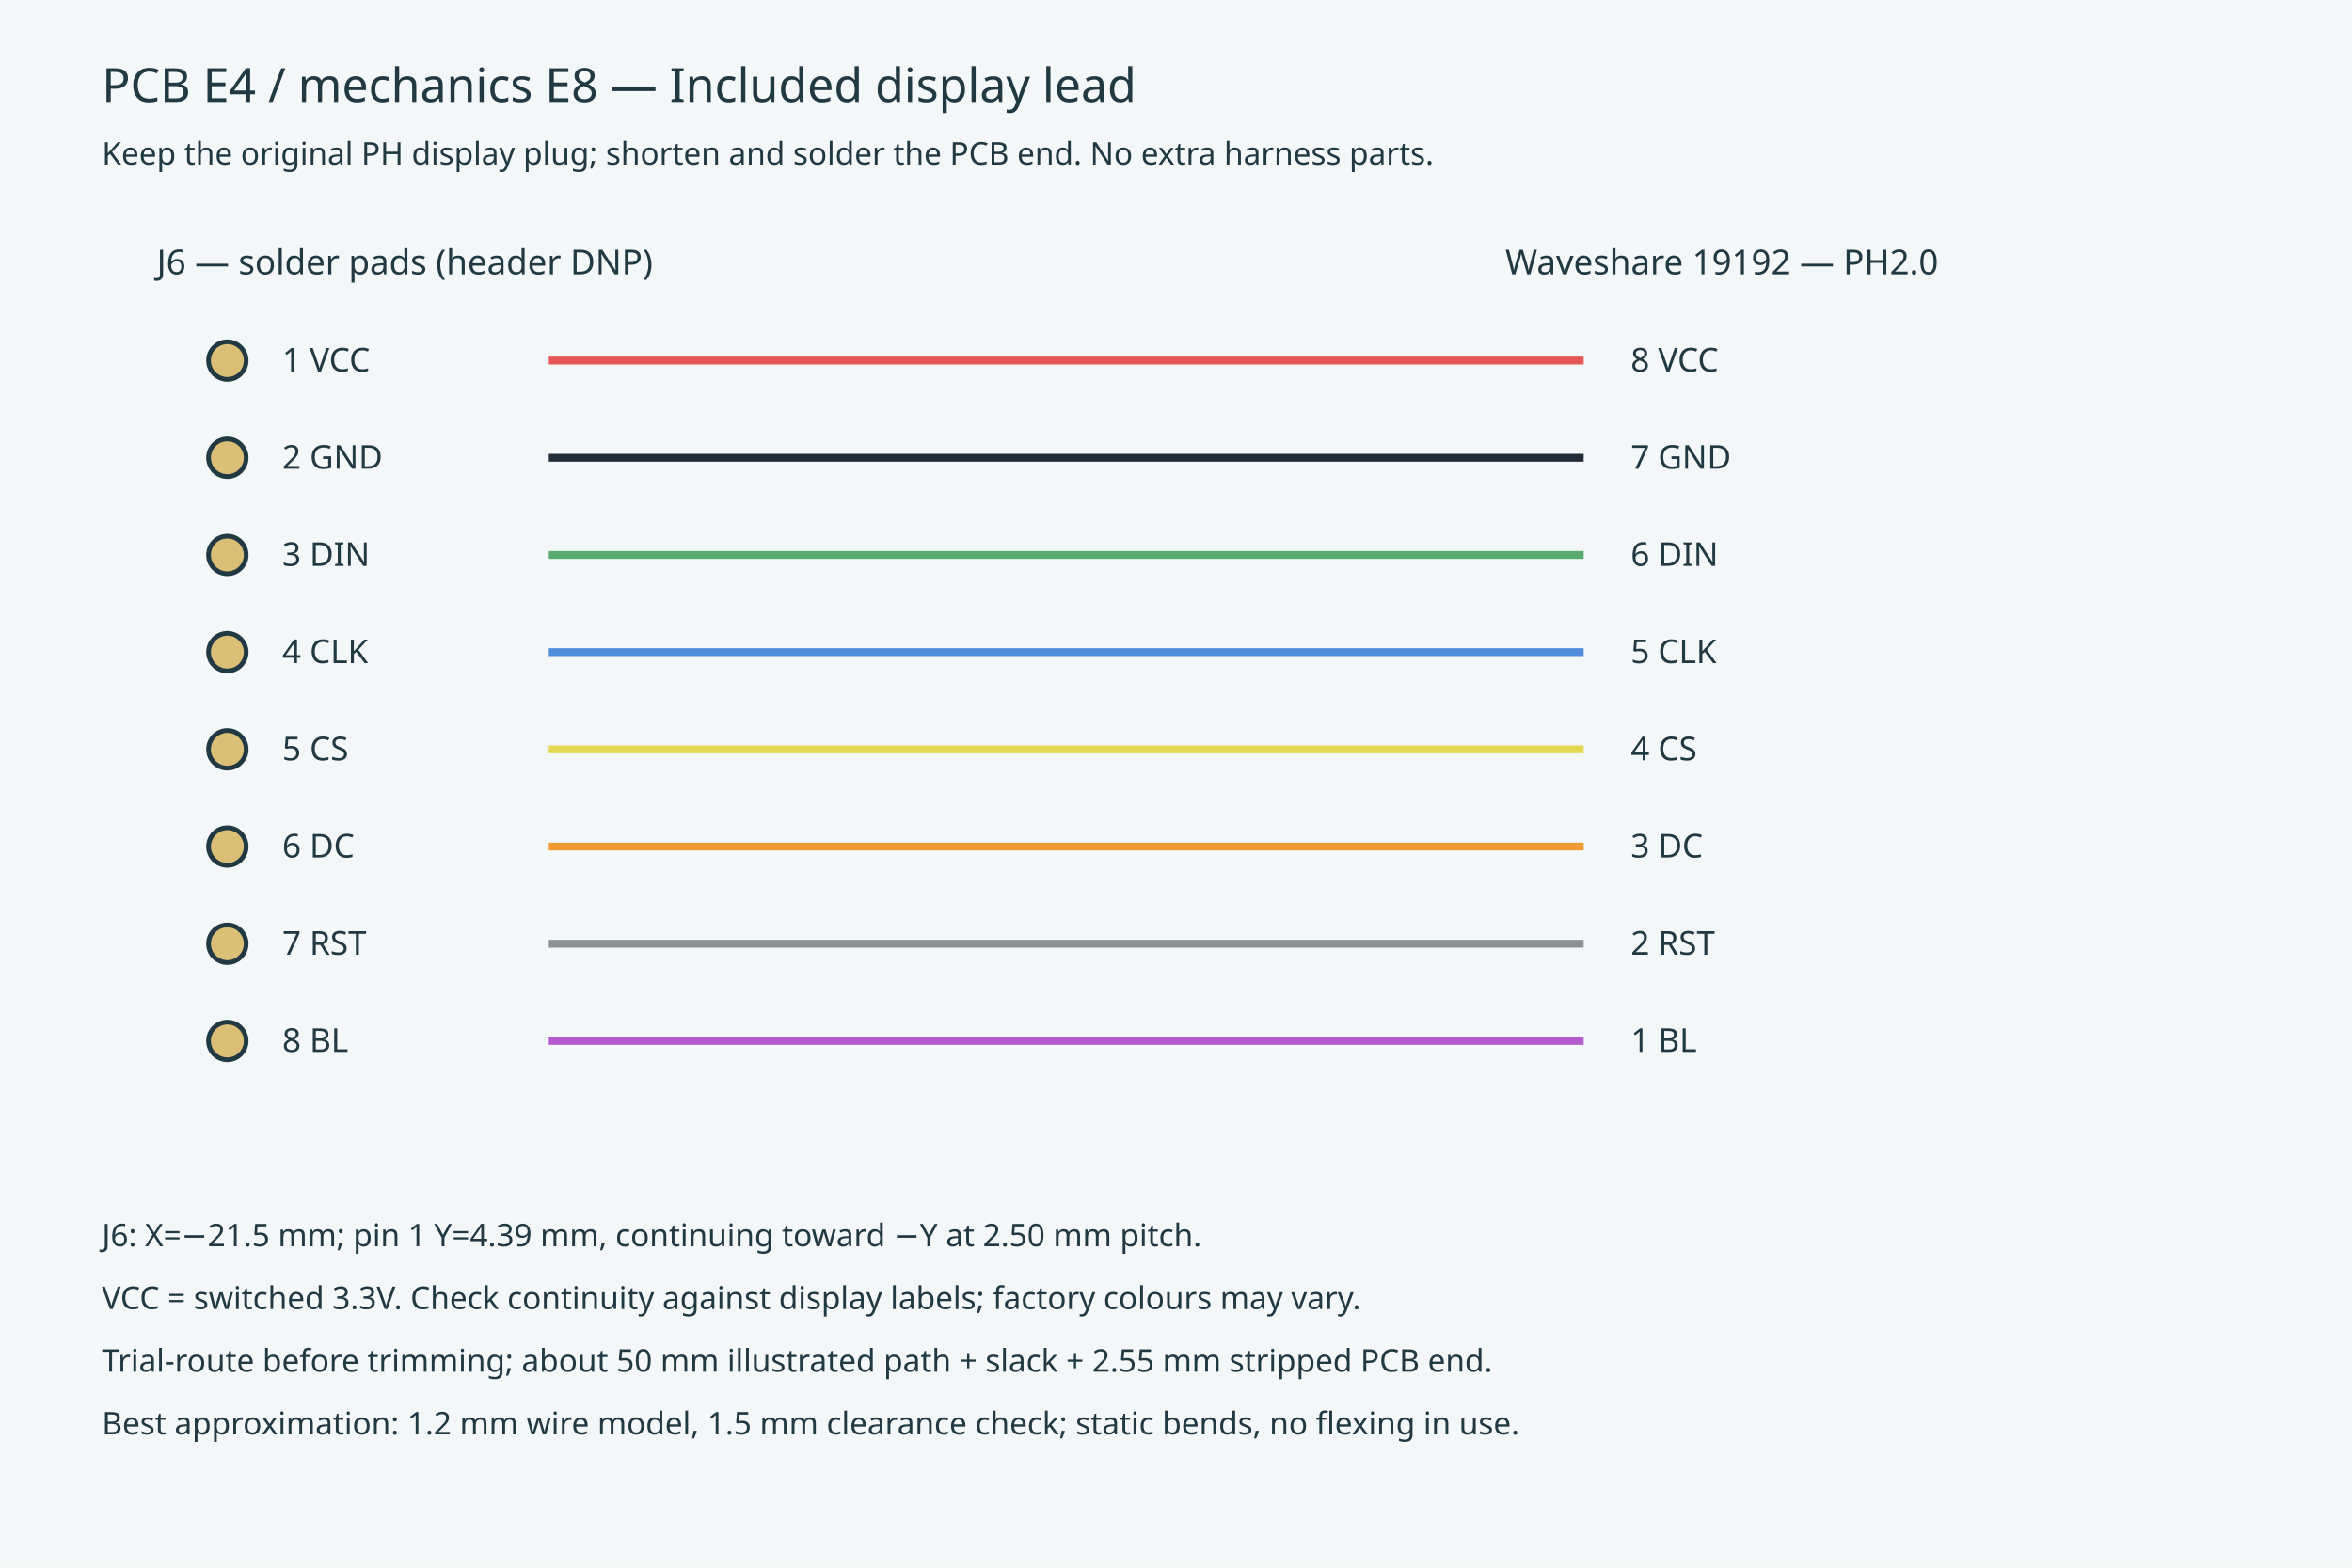
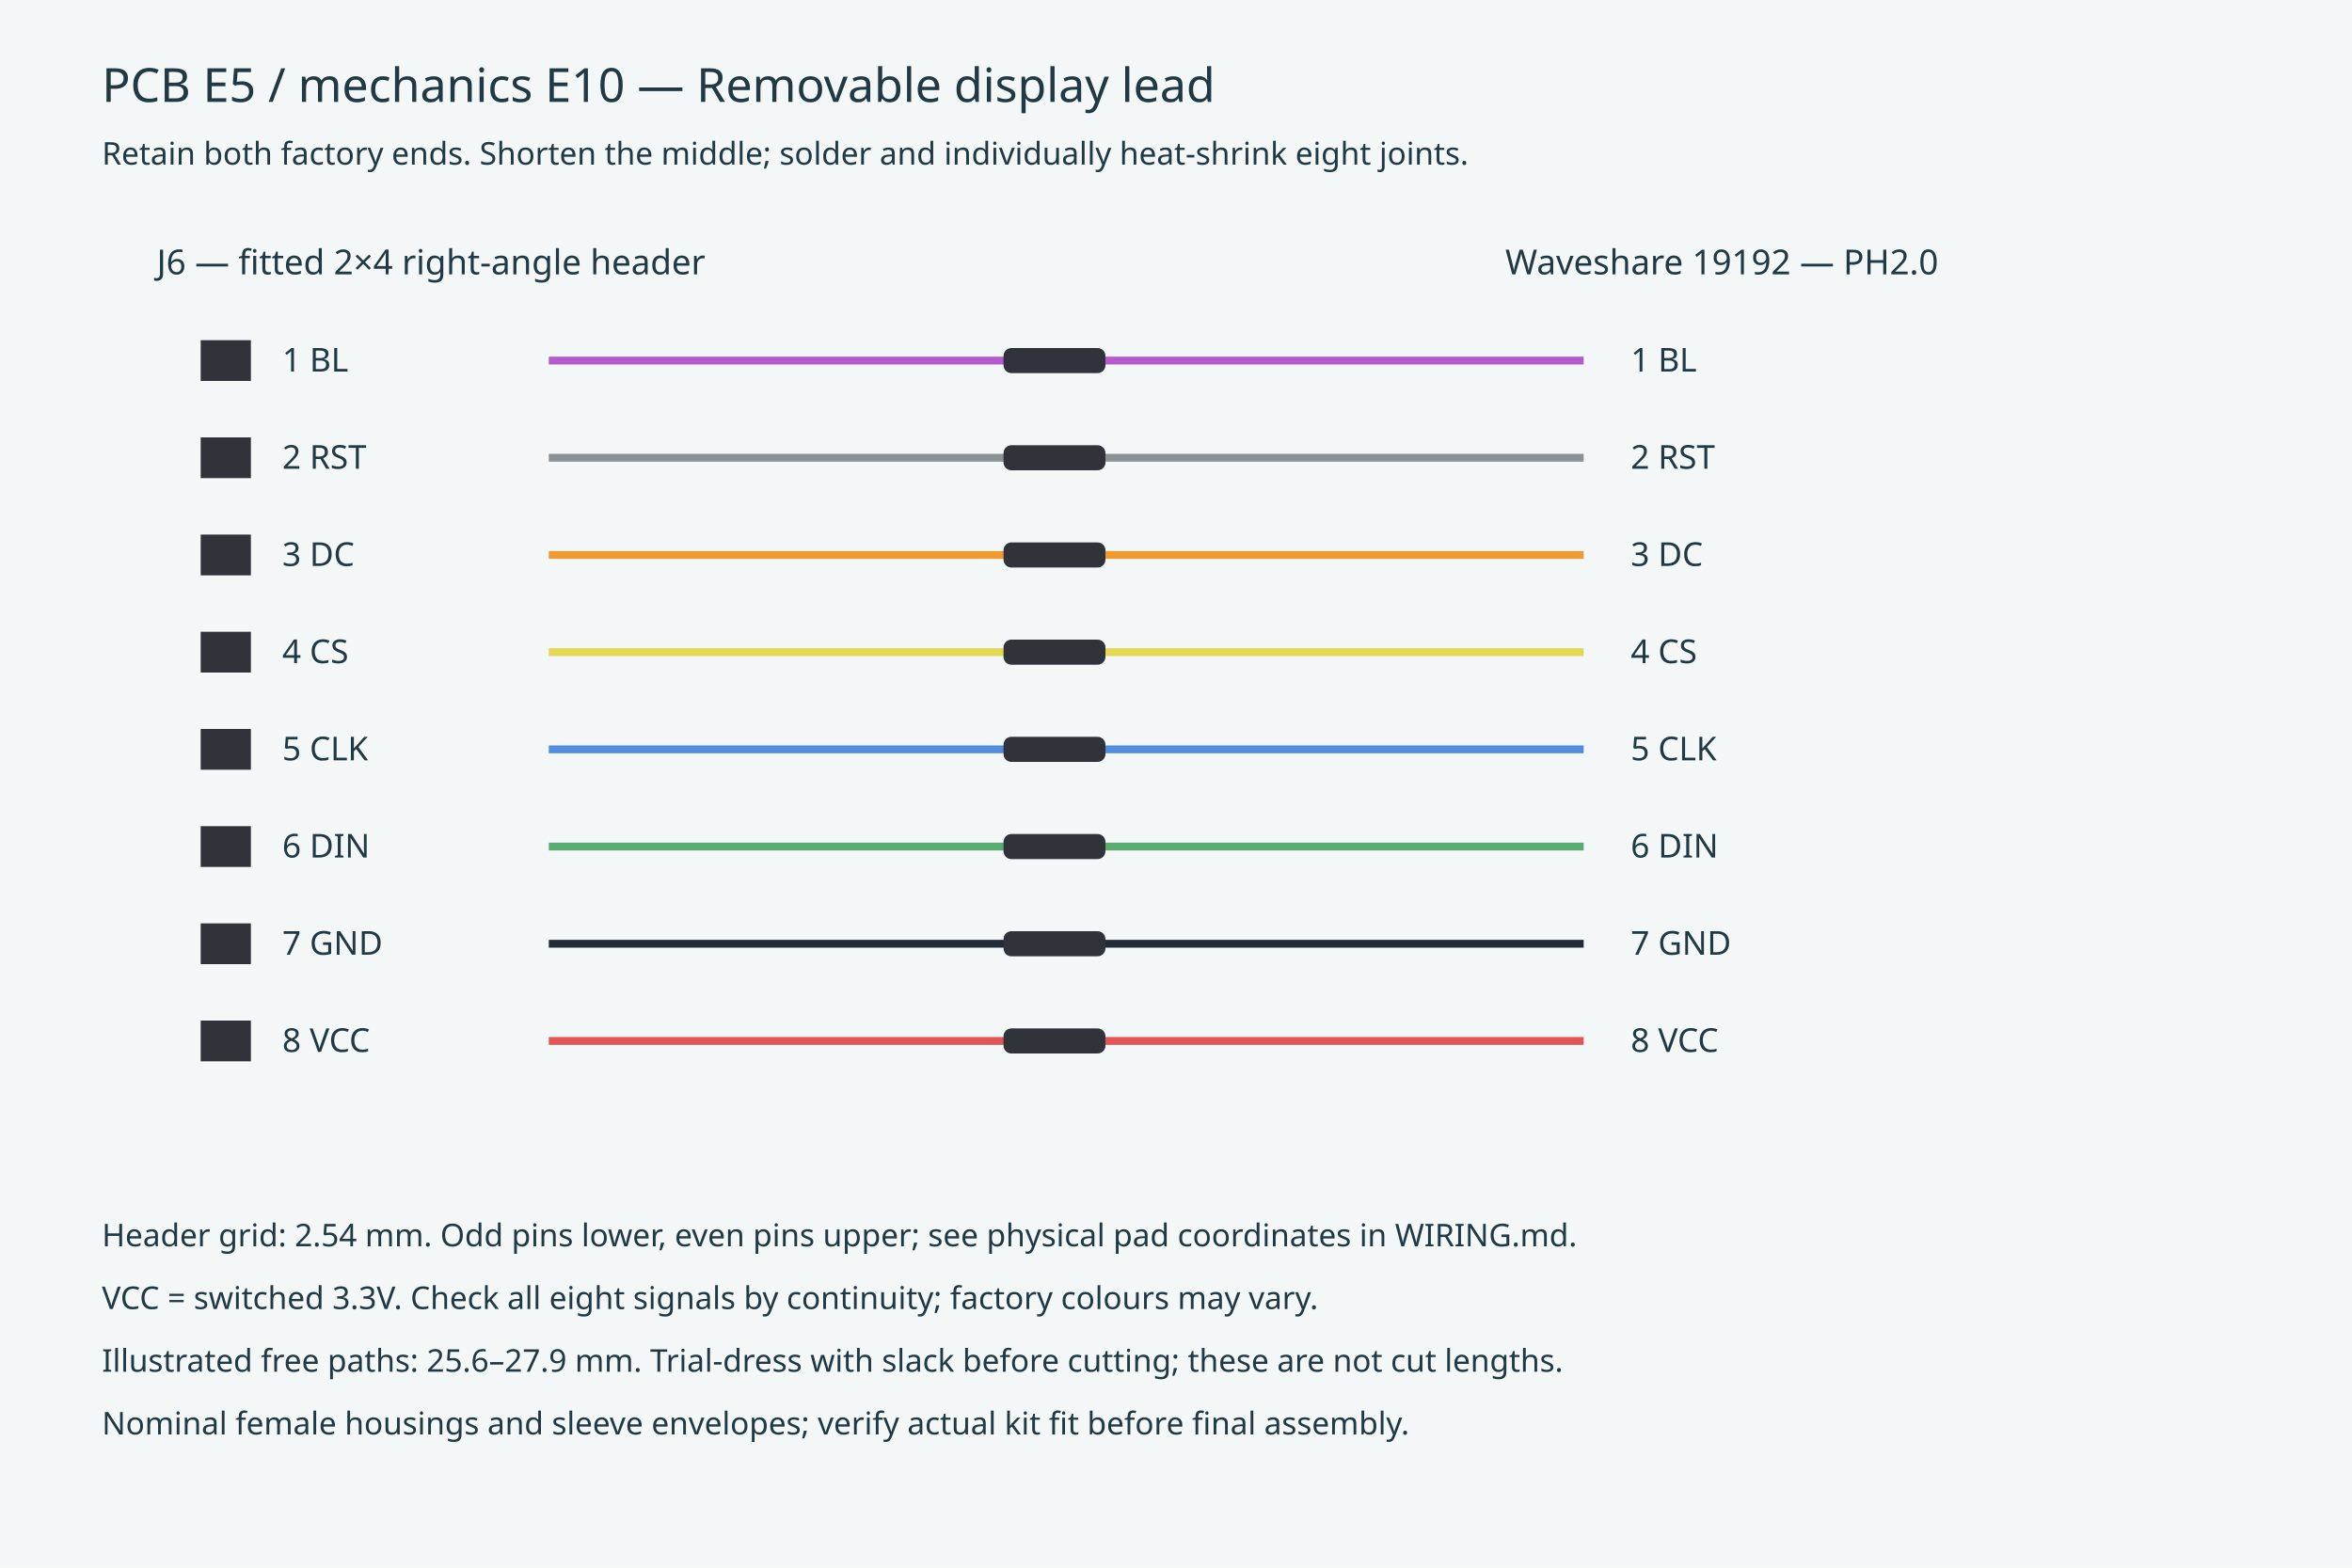
<svg xmlns="http://www.w3.org/2000/svg" width="1500" height="1000" viewBox="0 0 1500 1000">
  <rect width="1500" height="1000" fill="#f4f7f8" />
  <g font-family="sans-serif" fill="#203943">
-     <text x="65" y="65" font-size="30">PCB E4 / mechanics E8 — Included display lead</text>
-     <text x="65" y="105" font-size="20">Keep the original PH display plug; shorten and solder the PCB end. No extra harness parts.</text>
-     <text x="100" y="175" font-size="22">J6 — solder pads (header DNP)</text>
+     <text x="65" y="65" font-size="30">PCB E5 / mechanics E10 — Removable display lead</text>
+     <text x="65" y="105" font-size="20">Retain both factory ends. Shorten the middle; solder and individually heat-shrink eight joints.</text>
+     <text x="100" y="175" font-size="22">J6 — fitted 2×4 right-angle header</text>
    <text x="960" y="175" font-size="22">Waveshare 19192 — PH2.0</text>
-     <circle cx="145" cy="230" r="12" fill="#dcbf77" stroke="#203943" stroke-width="3" />
-     <text x="180" y="237" font-size="21">1  VCC</text>
-     <path d="M 350 230 L 1010 230" stroke="#e45555" stroke-width="5" />
-     <text x="1040" y="237" font-size="21">8  VCC</text>
-     <circle cx="145" cy="292" r="12" fill="#dcbf77" stroke="#203943" stroke-width="3" />
-     <text x="180" y="299" font-size="21">2  GND</text>
-     <path d="M 350 292 L 1010 292" stroke="#222c38" stroke-width="5" />
-     <text x="1040" y="299" font-size="21">7  GND</text>
-     <circle cx="145" cy="354" r="12" fill="#dcbf77" stroke="#203943" stroke-width="3" />
-     <text x="180" y="361" font-size="21">3  DIN</text>
-     <path d="M 350 354 L 1010 354" stroke="#59ac70" stroke-width="5" />
-     <text x="1040" y="361" font-size="21">6  DIN</text>
-     <circle cx="145" cy="416" r="12" fill="#dcbf77" stroke="#203943" stroke-width="3" />
-     <text x="180" y="423" font-size="21">4  CLK</text>
-     <path d="M 350 416 L 1010 416" stroke="#528cdd" stroke-width="5" />
-     <text x="1040" y="423" font-size="21">5  CLK</text>
-     <circle cx="145" cy="478" r="12" fill="#dcbf77" stroke="#203943" stroke-width="3" />
-     <text x="180" y="485" font-size="21">5  CS</text>
-     <path d="M 350 478 L 1010 478" stroke="#e4d751" stroke-width="5" />
-     <text x="1040" y="485" font-size="21">4  CS</text>
-     <circle cx="145" cy="540" r="12" fill="#dcbf77" stroke="#203943" stroke-width="3" />
-     <text x="180" y="547" font-size="21">6  DC</text>
-     <path d="M 350 540 L 1010 540" stroke="#ee9b34" stroke-width="5" />
-     <text x="1040" y="547" font-size="21">3  DC</text>
-     <circle cx="145" cy="602" r="12" fill="#dcbf77" stroke="#203943" stroke-width="3" />
-     <text x="180" y="609" font-size="21">7  RST</text>
-     <path d="M 350 602 L 1010 602" stroke="#8a9296" stroke-width="5" />
-     <text x="1040" y="609" font-size="21">2  RST</text>
-     <circle cx="145" cy="664" r="12" fill="#dcbf77" stroke="#203943" stroke-width="3" />
-     <text x="180" y="671" font-size="21">8  BL</text>
-     <path d="M 350 664 L 1010 664" stroke="#b45cce" stroke-width="5" />
-     <text x="1040" y="671" font-size="21">1  BL</text>
-     <text x="65" y="795" font-size="20">J6: X=−21.5 mm; pin 1 Y=4.39 mm, continuing toward −Y at 2.50 mm pitch.</text>
-     <text x="65" y="835" font-size="20">VCC = switched 3.3V. Check continuity against display labels; factory colours may vary.</text>
-     <text x="65" y="875" font-size="20">Trial-route before trimming; about 50 mm illustrated path + slack + 2.55 mm stripped PCB end.</text>
-     <text x="65" y="915" font-size="20">Best approximation: 1.2 mm wire model, 1.5 mm clearance check; static bends, no flexing in use.</text>
+     <rect x="128" y="217" width="32" height="26" fill="#30343a" />
+     <text x="180" y="237" font-size="21">1  BL</text>
+     <path d="M 350 230 L 1010 230" stroke="#b45cce" stroke-width="5" />
+     <rect x="640" y="222" width="65" height="16" rx="5" fill="#30343a" />
+     <text x="1040" y="237" font-size="21">1  BL</text>
+     <rect x="128" y="279" width="32" height="26" fill="#30343a" />
+     <text x="180" y="299" font-size="21">2  RST</text>
+     <path d="M 350 292 L 1010 292" stroke="#8a9296" stroke-width="5" />
+     <rect x="640" y="284" width="65" height="16" rx="5" fill="#30343a" />
+     <text x="1040" y="299" font-size="21">2  RST</text>
+     <rect x="128" y="341" width="32" height="26" fill="#30343a" />
+     <text x="180" y="361" font-size="21">3  DC</text>
+     <path d="M 350 354 L 1010 354" stroke="#ee9b34" stroke-width="5" />
+     <rect x="640" y="346" width="65" height="16" rx="5" fill="#30343a" />
+     <text x="1040" y="361" font-size="21">3  DC</text>
+     <rect x="128" y="403" width="32" height="26" fill="#30343a" />
+     <text x="180" y="423" font-size="21">4  CS</text>
+     <path d="M 350 416 L 1010 416" stroke="#e4d751" stroke-width="5" />
+     <rect x="640" y="408" width="65" height="16" rx="5" fill="#30343a" />
+     <text x="1040" y="423" font-size="21">4  CS</text>
+     <rect x="128" y="465" width="32" height="26" fill="#30343a" />
+     <text x="180" y="485" font-size="21">5  CLK</text>
+     <path d="M 350 478 L 1010 478" stroke="#528cdd" stroke-width="5" />
+     <rect x="640" y="470" width="65" height="16" rx="5" fill="#30343a" />
+     <text x="1040" y="485" font-size="21">5  CLK</text>
+     <rect x="128" y="527" width="32" height="26" fill="#30343a" />
+     <text x="180" y="547" font-size="21">6  DIN</text>
+     <path d="M 350 540 L 1010 540" stroke="#59ac70" stroke-width="5" />
+     <rect x="640" y="532" width="65" height="16" rx="5" fill="#30343a" />
+     <text x="1040" y="547" font-size="21">6  DIN</text>
+     <rect x="128" y="589" width="32" height="26" fill="#30343a" />
+     <text x="180" y="609" font-size="21">7  GND</text>
+     <path d="M 350 602 L 1010 602" stroke="#222c38" stroke-width="5" />
+     <rect x="640" y="594" width="65" height="16" rx="5" fill="#30343a" />
+     <text x="1040" y="609" font-size="21">7  GND</text>
+     <rect x="128" y="651" width="32" height="26" fill="#30343a" />
+     <text x="180" y="671" font-size="21">8  VCC</text>
+     <path d="M 350 664 L 1010 664" stroke="#e45555" stroke-width="5" />
+     <rect x="640" y="656" width="65" height="16" rx="5" fill="#30343a" />
+     <text x="1040" y="671" font-size="21">8  VCC</text>
+     <text x="65" y="795" font-size="20">Header grid: 2.54 mm. Odd pins lower, even pins upper; see physical pad coordinates in WIRING.md.</text>
+     <text x="65" y="835" font-size="20">VCC = switched 3.3V. Check all eight signals by continuity; factory colours may vary.</text>
+     <text x="65" y="875" font-size="20">Illustrated free paths: 25.6–27.9 mm. Trial-dress with slack before cutting; these are not cut lengths.</text>
+     <text x="65" y="915" font-size="20">Nominal female housings and sleeve envelopes; verify actual kit fit before final assembly.</text>
  </g>
</svg>
